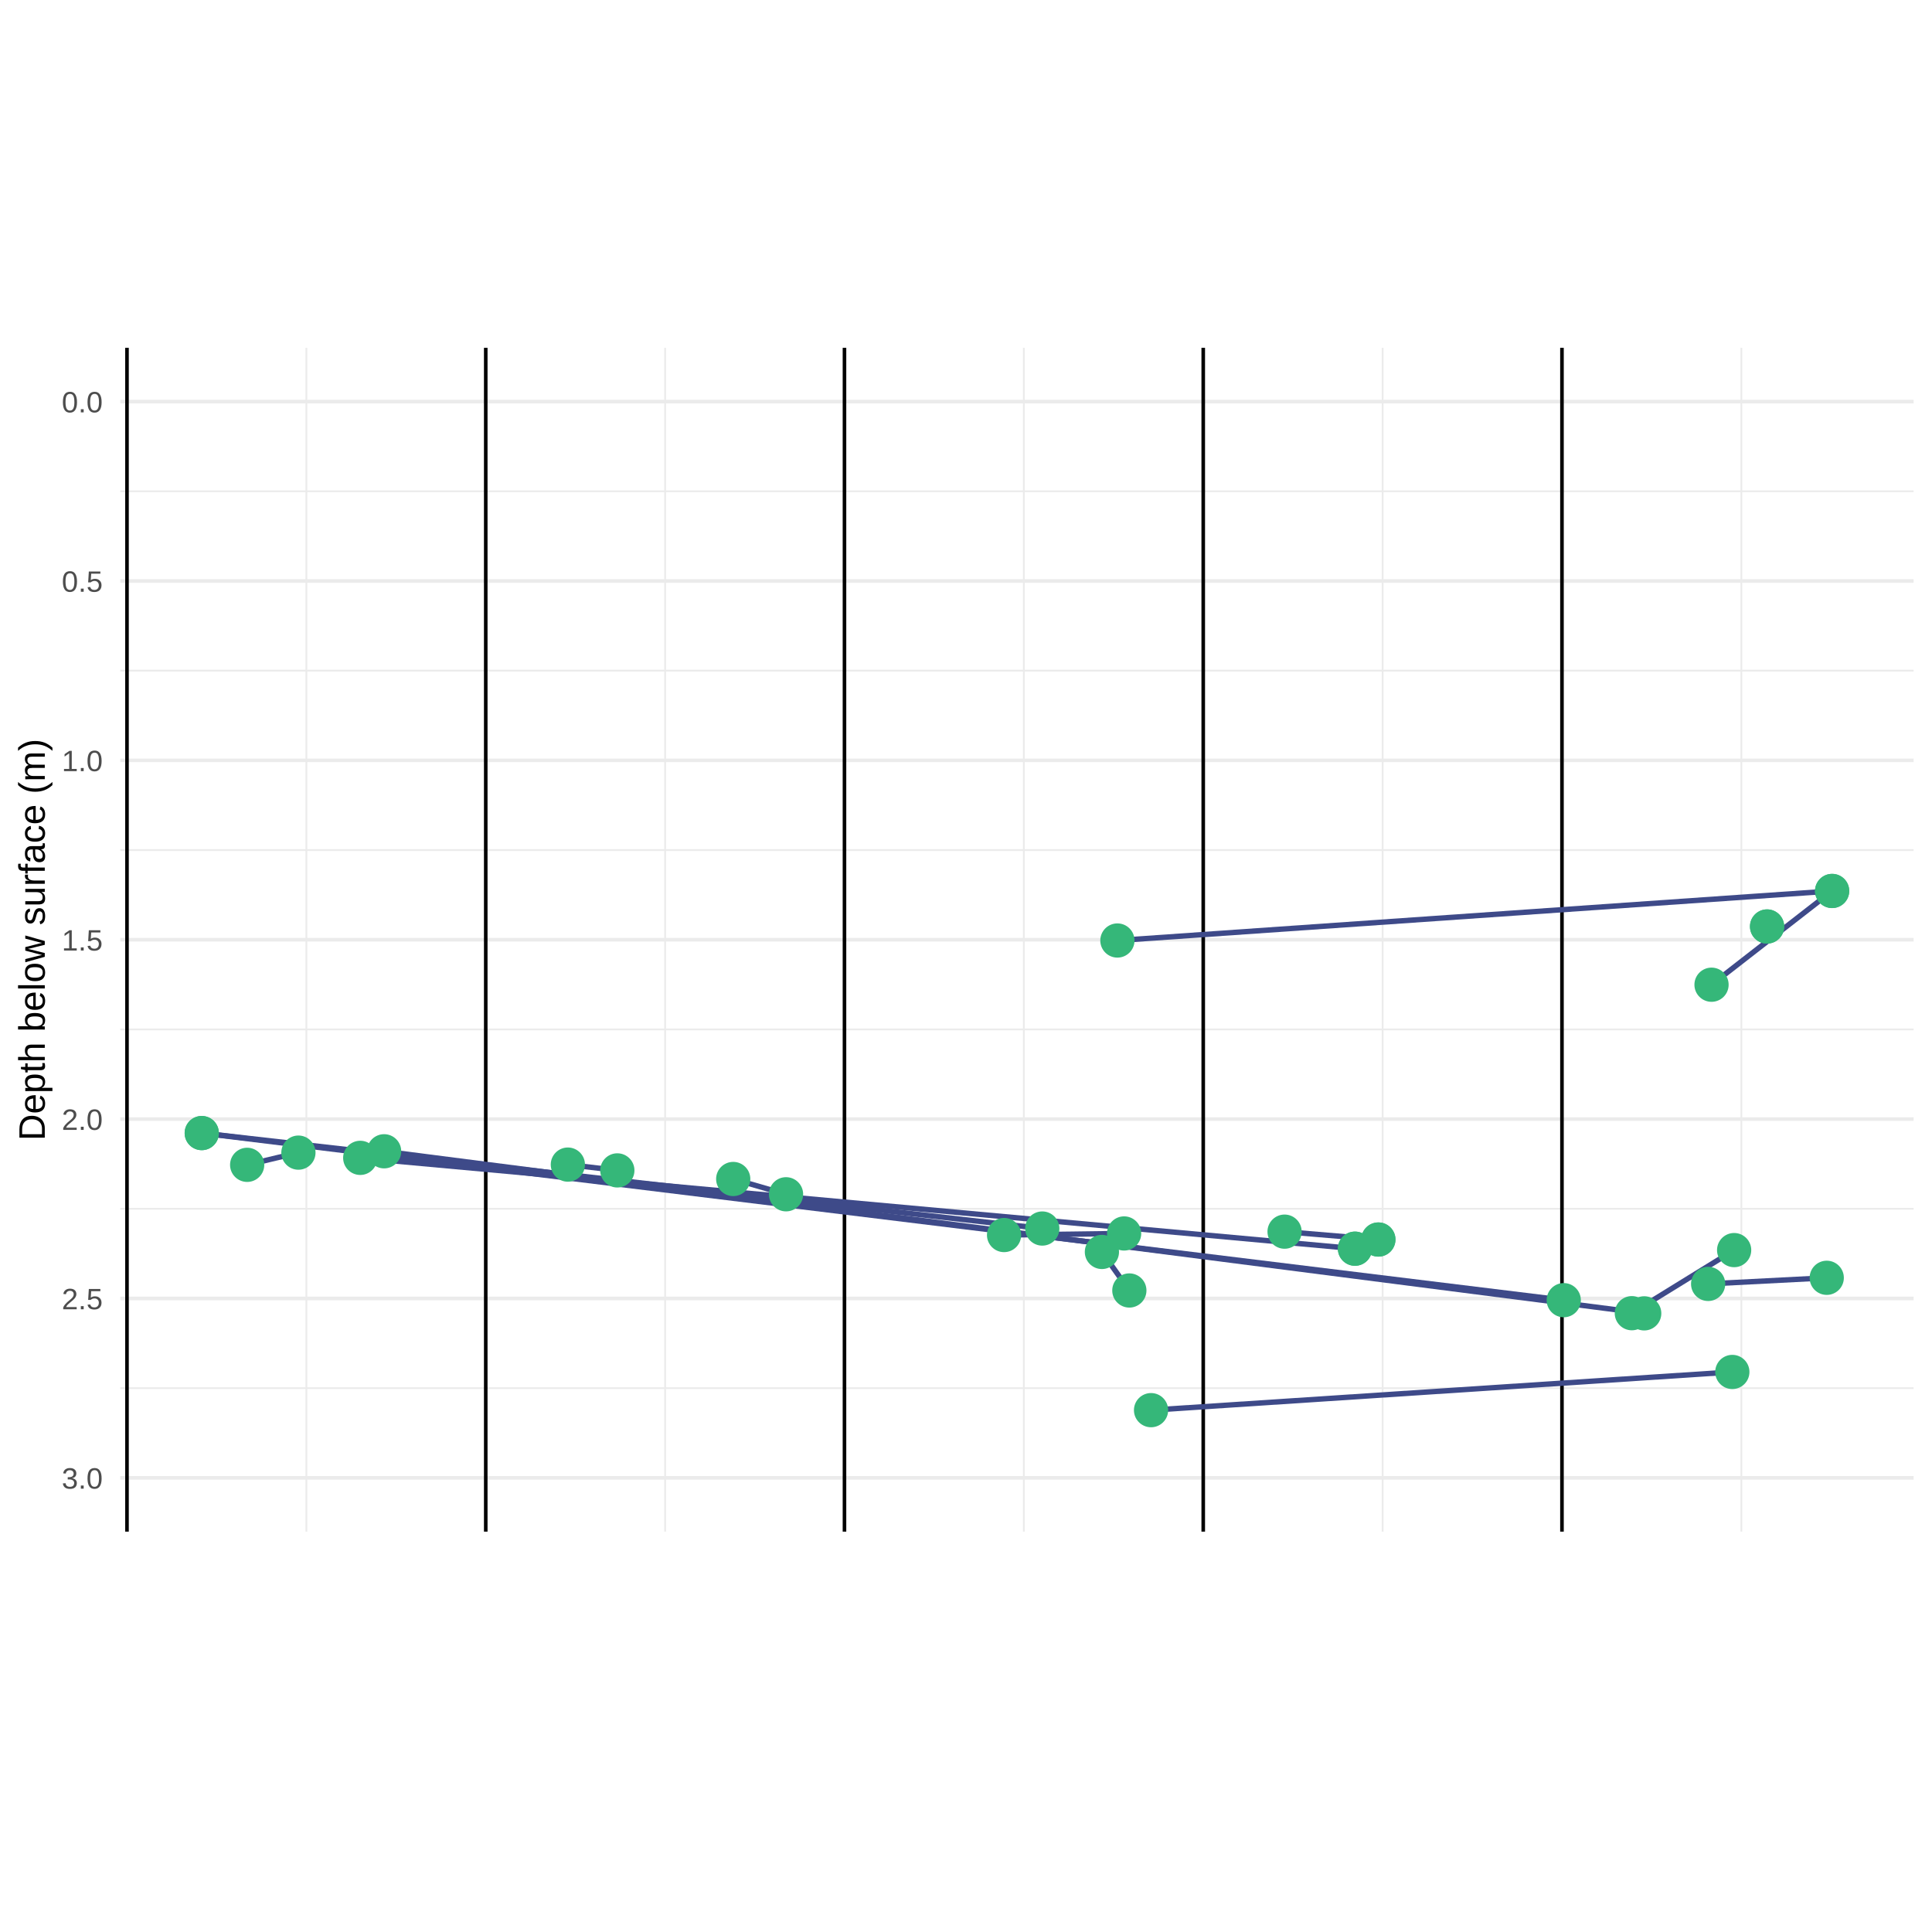
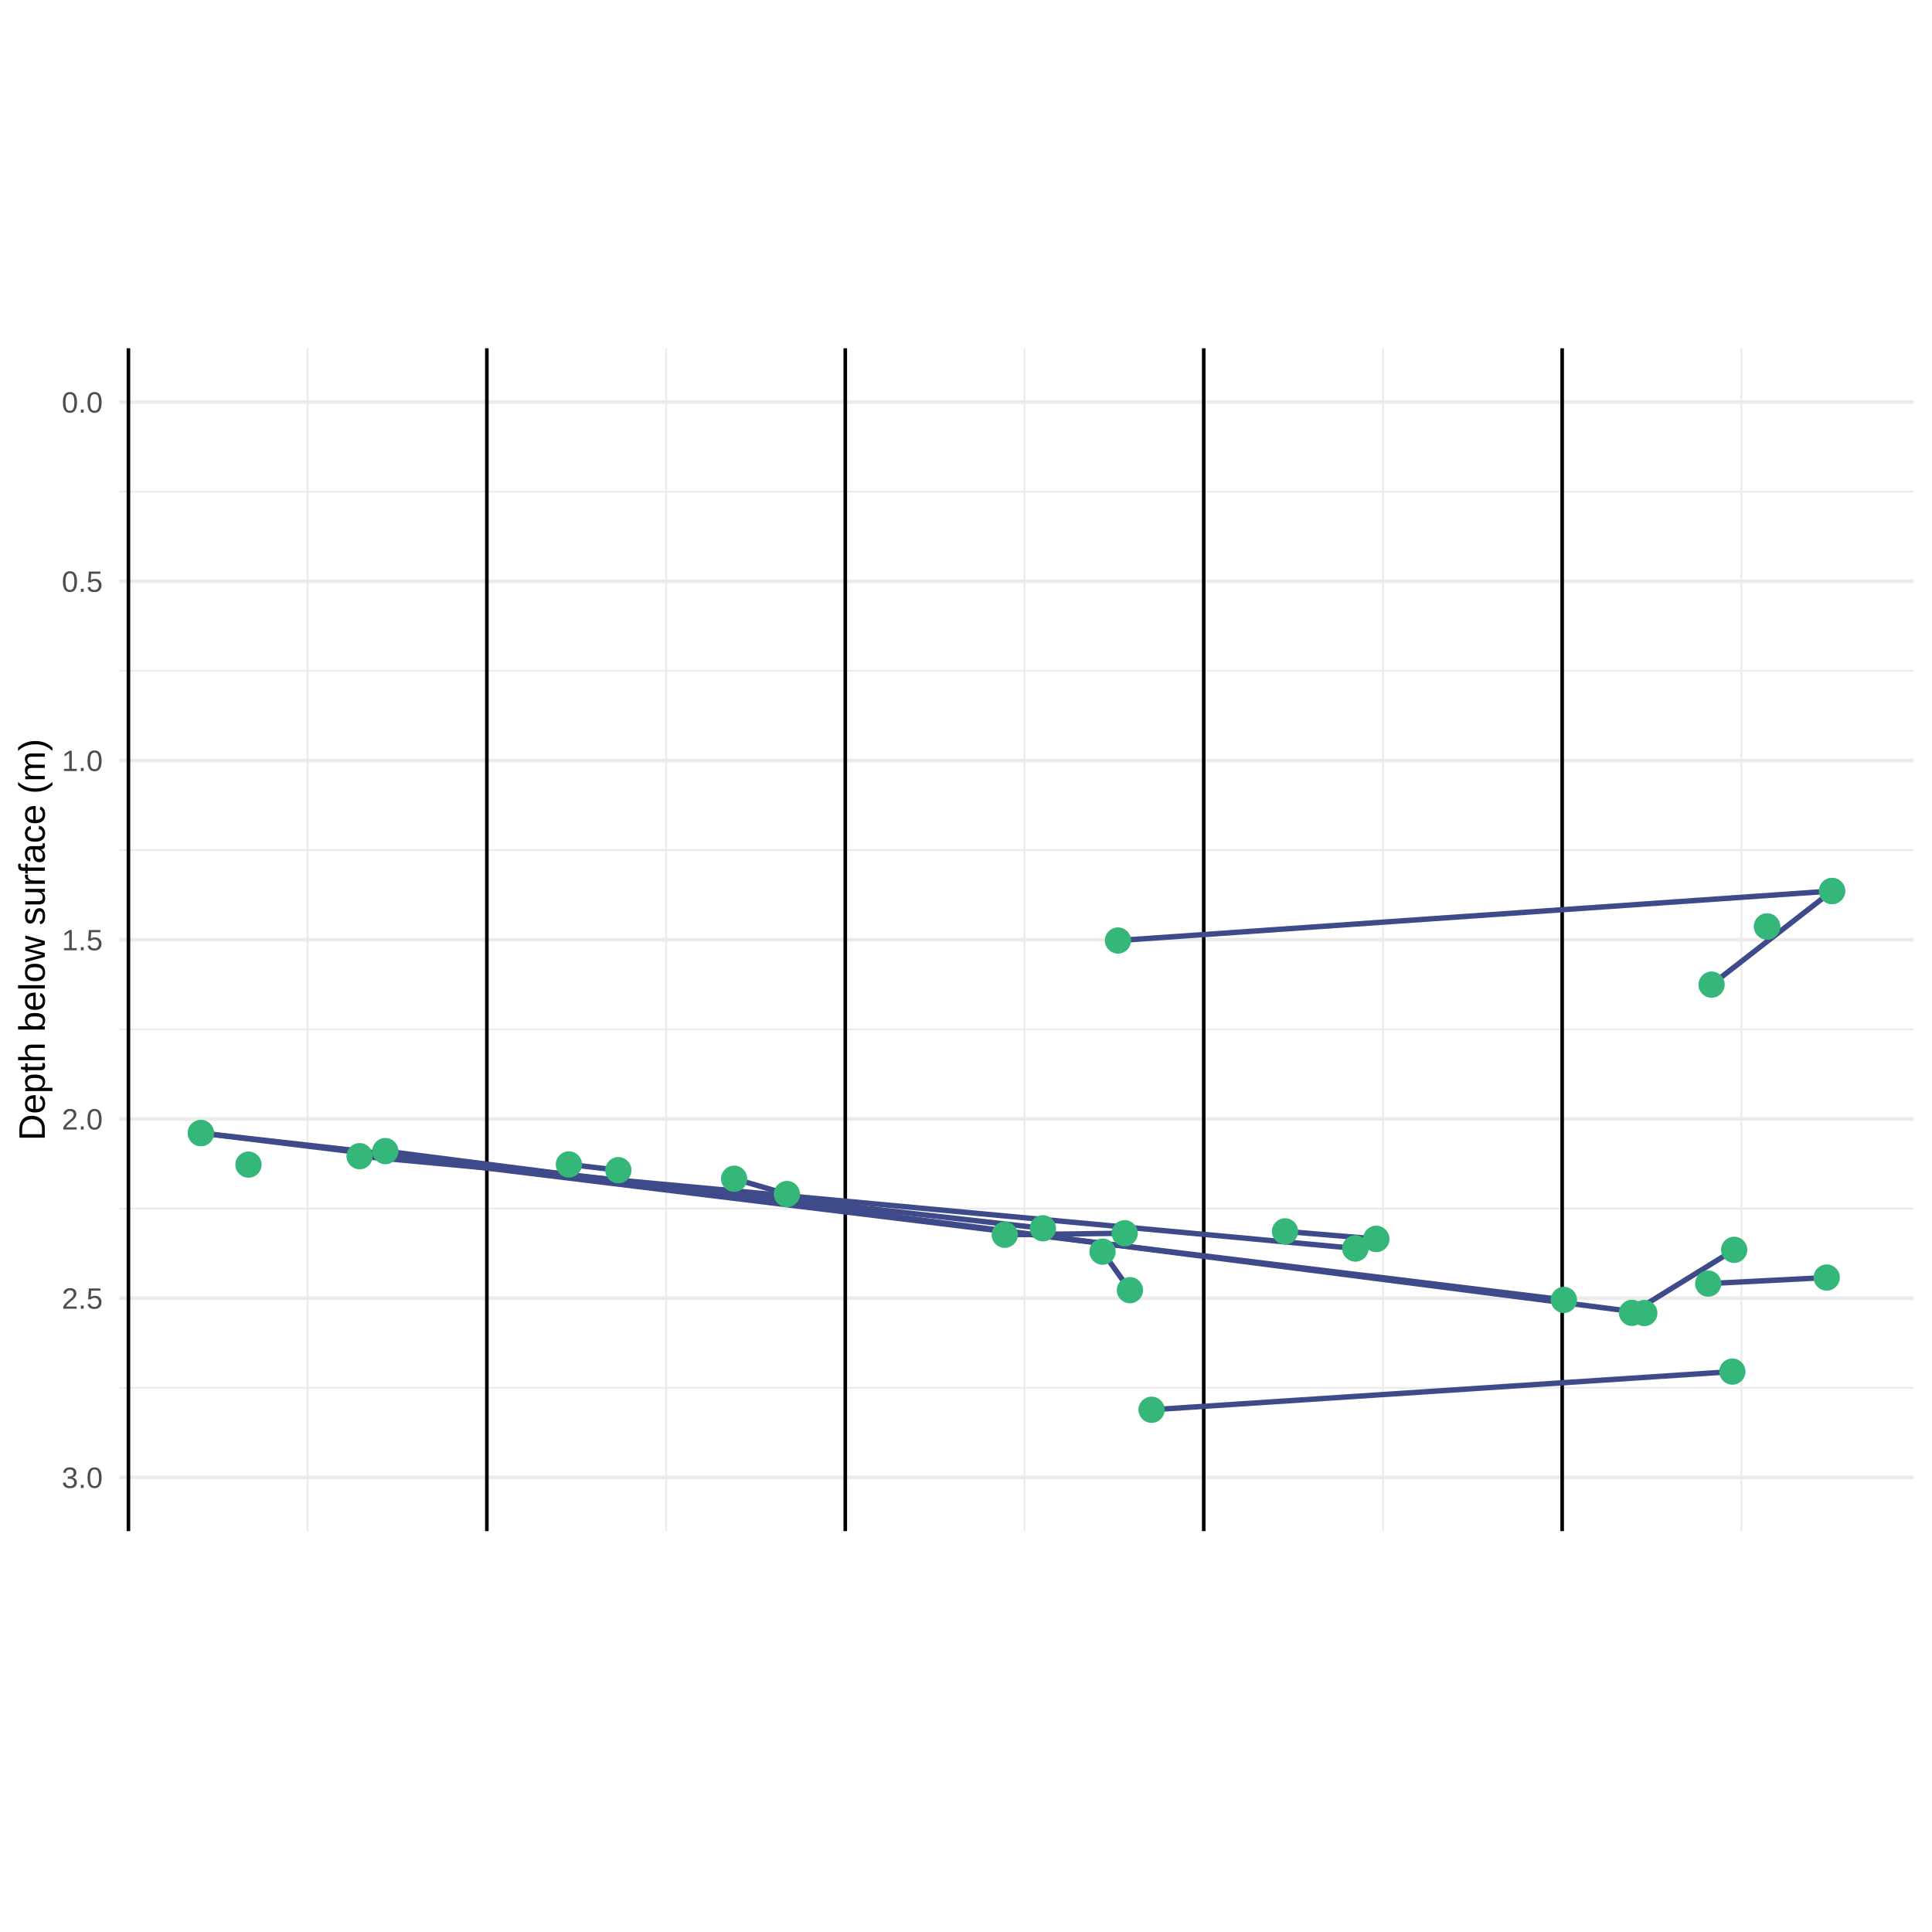
<svg xmlns="http://www.w3.org/2000/svg" viewBox="0 0 576.00 576.00">
  <defs>
    <style type="text/css">
    line, polyline, polygon, path, rect, circle {
      fill: none;
      stroke: #000000;
      stroke-linecap: round;
      stroke-linejoin: round;
      stroke-miterlimit: 10.00;
    }
  </style>
  </defs>
  <rect width="100%" height="100%" style="stroke: none; fill: #FFFFFF;" />
  <defs>
-     <clipPath id="cpMC4wMHw1NzYuMDB8NDc3Ljc5fDk4LjIx">
-       <rect x="0.00" y="98.21" width="576.00" height="379.58" />
+     <clipPath id="cpMC4wMHw1NzYuMDB8NDc3LjY0fDk4LjM2">
+       <rect x="0.00" y="98.36" width="576.00" height="379.28" />
    </clipPath>
  </defs>
  <defs>
    <clipPath id="cpMC4wMHw1NzYuMDB8NTc2LjAwfDAuMDA=">
      <rect x="0.00" y="0.00" width="576.00" height="576.00" />
    </clipPath>
  </defs>
  <defs>
-     <clipPath id="cpMzUuODV8NTcwLjUyfDQ1Ni42NHwxMDMuNjk=">
-       <rect x="35.85" y="103.69" width="534.67" height="352.95" />
+     <clipPath id="cpMzUuNTd8NTcwLjUyfDQ1Ni40OXwxMDMuODQ=">
+       <rect x="35.57" y="103.84" width="534.95" height="352.65" />
    </clipPath>
  </defs>
-   <polyline points="35.85,413.86 570.52,413.86 " style="stroke-width: 0.53; stroke: #EBEBEB; stroke-linecap: butt;" clip-path="url(#cpMzUuODV8NTcwLjUyfDQ1Ni42NHwxMDMuNjk=)" />
-   <polyline points="35.85,360.38 570.52,360.38 " style="stroke-width: 0.53; stroke: #EBEBEB; stroke-linecap: butt;" clip-path="url(#cpMzUuODV8NTcwLjUyfDQ1Ni42NHwxMDMuNjk=)" />
-   <polyline points="35.85,306.91 570.52,306.91 " style="stroke-width: 0.53; stroke: #EBEBEB; stroke-linecap: butt;" clip-path="url(#cpMzUuODV8NTcwLjUyfDQ1Ni42NHwxMDMuNjk=)" />
-   <polyline points="35.85,253.43 570.52,253.43 " style="stroke-width: 0.53; stroke: #EBEBEB; stroke-linecap: butt;" clip-path="url(#cpMzUuODV8NTcwLjUyfDQ1Ni42NHwxMDMuNjk=)" />
-   <polyline points="35.85,199.95 570.52,199.95 " style="stroke-width: 0.53; stroke: #EBEBEB; stroke-linecap: butt;" clip-path="url(#cpMzUuODV8NTcwLjUyfDQ1Ni42NHwxMDMuNjk=)" />
-   <polyline points="35.85,146.47 570.52,146.47 " style="stroke-width: 0.53; stroke: #EBEBEB; stroke-linecap: butt;" clip-path="url(#cpMzUuODV8NTcwLjUyfDQ1Ni42NHwxMDMuNjk=)" />
-   <polyline points="519.16,456.64 519.16,103.69 " style="stroke-width: 0.53; stroke: #EBEBEB; stroke-linecap: butt;" clip-path="url(#cpMzUuODV8NTcwLjUyfDQ1Ni42NHwxMDMuNjk=)" />
-   <polyline points="412.21,456.64 412.21,103.69 " style="stroke-width: 0.53; stroke: #EBEBEB; stroke-linecap: butt;" clip-path="url(#cpMzUuODV8NTcwLjUyfDQ1Ni42NHwxMDMuNjk=)" />
-   <polyline points="305.25,456.64 305.25,103.69 " style="stroke-width: 0.53; stroke: #EBEBEB; stroke-linecap: butt;" clip-path="url(#cpMzUuODV8NTcwLjUyfDQ1Ni42NHwxMDMuNjk=)" />
-   <polyline points="198.30,456.64 198.30,103.69 " style="stroke-width: 0.53; stroke: #EBEBEB; stroke-linecap: butt;" clip-path="url(#cpMzUuODV8NTcwLjUyfDQ1Ni42NHwxMDMuNjk=)" />
-   <polyline points="91.34,456.64 91.34,103.69 " style="stroke-width: 0.53; stroke: #EBEBEB; stroke-linecap: butt;" clip-path="url(#cpMzUuODV8NTcwLjUyfDQ1Ni42NHwxMDMuNjk=)" />
-   <polyline points="35.85,440.60 570.52,440.60 " style="stroke-width: 1.07; stroke: #EBEBEB; stroke-linecap: butt;" clip-path="url(#cpMzUuODV8NTcwLjUyfDQ1Ni42NHwxMDMuNjk=)" />
-   <polyline points="35.85,387.12 570.52,387.12 " style="stroke-width: 1.07; stroke: #EBEBEB; stroke-linecap: butt;" clip-path="url(#cpMzUuODV8NTcwLjUyfDQ1Ni42NHwxMDMuNjk=)" />
-   <polyline points="35.85,333.64 570.52,333.64 " style="stroke-width: 1.07; stroke: #EBEBEB; stroke-linecap: butt;" clip-path="url(#cpMzUuODV8NTcwLjUyfDQ1Ni42NHwxMDMuNjk=)" />
-   <polyline points="35.85,280.17 570.52,280.17 " style="stroke-width: 1.07; stroke: #EBEBEB; stroke-linecap: butt;" clip-path="url(#cpMzUuODV8NTcwLjUyfDQ1Ni42NHwxMDMuNjk=)" />
-   <polyline points="35.85,226.69 570.52,226.69 " style="stroke-width: 1.07; stroke: #EBEBEB; stroke-linecap: butt;" clip-path="url(#cpMzUuODV8NTcwLjUyfDQ1Ni42NHwxMDMuNjk=)" />
-   <polyline points="35.85,173.21 570.52,173.21 " style="stroke-width: 1.07; stroke: #EBEBEB; stroke-linecap: butt;" clip-path="url(#cpMzUuODV8NTcwLjUyfDQ1Ni42NHwxMDMuNjk=)" />
-   <polyline points="35.85,119.73 570.52,119.73 " style="stroke-width: 1.07; stroke: #EBEBEB; stroke-linecap: butt;" clip-path="url(#cpMzUuODV8NTcwLjUyfDQ1Ni42NHwxMDMuNjk=)" />
-   <polyline points="465.68,456.64 465.68,103.69 " style="stroke-width: 1.07; stroke-linecap: butt;" clip-path="url(#cpMzUuODV8NTcwLjUyfDQ1Ni42NHwxMDMuNjk=)" />
-   <polyline points="358.73,456.64 358.73,103.69 " style="stroke-width: 1.07; stroke-linecap: butt;" clip-path="url(#cpMzUuODV8NTcwLjUyfDQ1Ni42NHwxMDMuNjk=)" />
-   <polyline points="251.77,456.64 251.77,103.69 " style="stroke-width: 1.07; stroke-linecap: butt;" clip-path="url(#cpMzUuODV8NTcwLjUyfDQ1Ni42NHwxMDMuNjk=)" />
-   <polyline points="144.82,456.64 144.82,103.69 " style="stroke-width: 1.07; stroke-linecap: butt;" clip-path="url(#cpMzUuODV8NTcwLjUyfDQ1Ni42NHwxMDMuNjk=)" />
-   <polyline points="37.86,456.64 37.86,103.69 " style="stroke-width: 1.07; stroke-linecap: butt;" clip-path="url(#cpMzUuODV8NTcwLjUyfDQ1Ni42NHwxMDMuNjk=)" />
-   <line x1="516.47" y1="409.03" x2="343.17" y2="420.42" style="stroke-width: 1.60; stroke: #3E4A89; stroke-linecap: butt;" clip-path="url(#cpMzUuODV8NTcwLjUyfDQ1Ni42NHwxMDMuNjk=)" />
-   <line x1="490.20" y1="391.56" x2="114.52" y2="343.24" style="stroke-width: 1.60; stroke: #3E4A89; stroke-linecap: butt;" clip-path="url(#cpMzUuODV8NTcwLjUyfDQ1Ni42NHwxMDMuNjk=)" />
-   <line x1="335.14" y1="367.74" x2="299.35" y2="368.21" style="stroke-width: 1.60; stroke: #3E4A89; stroke-linecap: butt;" clip-path="url(#cpMzUuODV8NTcwLjUyfDQ1Ni42NHwxMDMuNjk=)" />
-   <line x1="486.51" y1="391.51" x2="517.01" y2="372.70" style="stroke-width: 1.60; stroke: #3E4A89; stroke-linecap: butt;" clip-path="url(#cpMzUuODV8NTcwLjUyfDQ1Ni42NHwxMDMuNjk=)" />
-   <line x1="88.97" y1="343.64" x2="73.69" y2="347.28" style="stroke-width: 1.60; stroke: #3E4A89; stroke-linecap: butt;" clip-path="url(#cpMzUuODV8NTcwLjUyfDQ1Ni42NHwxMDMuNjk=)" />
-   <line x1="60.15" y1="337.81" x2="310.74" y2="366.27" style="stroke-width: 1.60; stroke: #3E4A89; stroke-linecap: butt;" clip-path="url(#cpMzUuODV8NTcwLjUyfDQ1Ni42NHwxMDMuNjk=)" />
-   <line x1="509.26" y1="382.78" x2="544.62" y2="380.96" style="stroke-width: 1.60; stroke: #3E4A89; stroke-linecap: butt;" clip-path="url(#cpMzUuODV8NTcwLjUyfDQ1Ni42NHwxMDMuNjk=)" />
-   <line x1="328.52" y1="373.25" x2="336.70" y2="384.74" style="stroke-width: 1.60; stroke: #3E4A89; stroke-linecap: butt;" clip-path="url(#cpMzUuODV8NTcwLjUyfDQ1Ni42NHwxMDMuNjk=)" />
-   <line x1="410.94" y1="369.55" x2="403.97" y2="372.28" style="stroke-width: 1.60; stroke: #3E4A89; stroke-linecap: butt;" clip-path="url(#cpMzUuODV8NTcwLjUyfDQ1Ni42NHwxMDMuNjk=)" />
-   <line x1="410.94" y1="369.55" x2="382.98" y2="367.20" style="stroke-width: 1.60; stroke: #3E4A89; stroke-linecap: butt;" clip-path="url(#cpMzUuODV8NTcwLjUyfDQ1Ni42NHwxMDMuNjk=)" />
-   <line x1="107.40" y1="345.20" x2="403.97" y2="372.28" style="stroke-width: 1.60; stroke: #3E4A89; stroke-linecap: butt;" clip-path="url(#cpMzUuODV8NTcwLjUyfDQ1Ni42NHwxMDMuNjk=)" />
-   <line x1="526.83" y1="276.22" x2="526.83" y2="276.22" style="stroke-width: 1.60; stroke: #3E4A89; stroke-linecap: butt;" clip-path="url(#cpMzUuODV8NTcwLjUyfDQ1Ni42NHwxMDMuNjk=)" />
-   <line x1="546.22" y1="265.63" x2="333.14" y2="280.40" style="stroke-width: 1.60; stroke: #3E4A89; stroke-linecap: butt;" clip-path="url(#cpMzUuODV8NTcwLjUyfDQ1Ni42NHwxMDMuNjk=)" />
-   <line x1="234.35" y1="356.06" x2="218.60" y2="351.50" style="stroke-width: 1.60; stroke: #3E4A89; stroke-linecap: butt;" clip-path="url(#cpMzUuODV8NTcwLjUyfDQ1Ni42NHwxMDMuNjk=)" />
-   <line x1="60.15" y1="337.81" x2="466.21" y2="387.63" style="stroke-width: 1.60; stroke: #3E4A89; stroke-linecap: butt;" clip-path="url(#cpMzUuODV8NTcwLjUyfDQ1Ni42NHwxMDMuNjk=)" />
-   <line x1="510.27" y1="293.58" x2="546.22" y2="265.63" style="stroke-width: 1.60; stroke: #3E4A89; stroke-linecap: butt;" clip-path="url(#cpMzUuODV8NTcwLjUyfDQ1Ni42NHwxMDMuNjk=)" />
-   <line x1="184.05" y1="348.94" x2="169.30" y2="347.21" style="stroke-width: 1.60; stroke: #3E4A89; stroke-linecap: butt;" clip-path="url(#cpMzUuODV8NTcwLjUyfDQ1Ni42NHwxMDMuNjk=)" />
-   <circle cx="343.17" cy="420.42" r="3.56pt" style="stroke-width: 0.71; stroke: #35B779; fill: #35B779;" clip-path="url(#cpMzUuODV8NTcwLjUyfDQ1Ni42NHwxMDMuNjk=)" />
-   <circle cx="544.62" cy="380.96" r="3.56pt" style="stroke-width: 0.71; stroke: #35B779; fill: #35B779;" clip-path="url(#cpMzUuODV8NTcwLjUyfDQ1Ni42NHwxMDMuNjk=)" />
-   <circle cx="382.98" cy="367.20" r="3.56pt" style="stroke-width: 0.71; stroke: #35B779; fill: #35B779;" clip-path="url(#cpMzUuODV8NTcwLjUyfDQ1Ni42NHwxMDMuNjk=)" />
-   <circle cx="333.14" cy="280.40" r="3.56pt" style="stroke-width: 0.71; stroke: #35B779; fill: #35B779;" clip-path="url(#cpMzUuODV8NTcwLjUyfDQ1Ni42NHwxMDMuNjk=)" />
-   <circle cx="114.52" cy="343.24" r="3.56pt" style="stroke-width: 0.71; stroke: #35B779; fill: #35B779;" clip-path="url(#cpMzUuODV8NTcwLjUyfDQ1Ni42NHwxMDMuNjk=)" />
-   <circle cx="466.21" cy="387.63" r="3.56pt" style="stroke-width: 0.71; stroke: #35B779; fill: #35B779;" clip-path="url(#cpMzUuODV8NTcwLjUyfDQ1Ni42NHwxMDMuNjk=)" />
-   <circle cx="299.35" cy="368.21" r="3.56pt" style="stroke-width: 0.71; stroke: #35B779; fill: #35B779;" clip-path="url(#cpMzUuODV8NTcwLjUyfDQ1Ni42NHwxMDMuNjk=)" />
-   <circle cx="517.01" cy="372.70" r="3.56pt" style="stroke-width: 0.71; stroke: #35B779; fill: #35B779;" clip-path="url(#cpMzUuODV8NTcwLjUyfDQ1Ni42NHwxMDMuNjk=)" />
-   <circle cx="169.30" cy="347.21" r="3.56pt" style="stroke-width: 0.71; stroke: #35B779; fill: #35B779;" clip-path="url(#cpMzUuODV8NTcwLjUyfDQ1Ni42NHwxMDMuNjk=)" />
-   <circle cx="73.69" cy="347.28" r="3.56pt" style="stroke-width: 0.71; stroke: #35B779; fill: #35B779;" clip-path="url(#cpMzUuODV8NTcwLjUyfDQ1Ni42NHwxMDMuNjk=)" />
-   <circle cx="516.47" cy="409.03" r="3.56pt" style="stroke-width: 0.71; stroke: #35B779; fill: #35B779;" clip-path="url(#cpMzUuODV8NTcwLjUyfDQ1Ni42NHwxMDMuNjk=)" />
-   <circle cx="490.20" cy="391.56" r="3.56pt" style="stroke-width: 0.71; stroke: #35B779; fill: #35B779;" clip-path="url(#cpMzUuODV8NTcwLjUyfDQ1Ni42NHwxMDMuNjk=)" />
-   <circle cx="335.14" cy="367.74" r="3.56pt" style="stroke-width: 0.71; stroke: #35B779; fill: #35B779;" clip-path="url(#cpMzUuODV8NTcwLjUyfDQ1Ni42NHwxMDMuNjk=)" />
-   <circle cx="486.51" cy="391.51" r="3.56pt" style="stroke-width: 0.71; stroke: #35B779; fill: #35B779;" clip-path="url(#cpMzUuODV8NTcwLjUyfDQ1Ni42NHwxMDMuNjk=)" />
-   <circle cx="88.97" cy="343.64" r="3.56pt" style="stroke-width: 0.71; stroke: #35B779; fill: #35B779;" clip-path="url(#cpMzUuODV8NTcwLjUyfDQ1Ni42NHwxMDMuNjk=)" />
-   <circle cx="310.74" cy="366.27" r="3.56pt" style="stroke-width: 0.71; stroke: #35B779; fill: #35B779;" clip-path="url(#cpMzUuODV8NTcwLjUyfDQ1Ni42NHwxMDMuNjk=)" />
-   <circle cx="336.70" cy="384.74" r="3.56pt" style="stroke-width: 0.71; stroke: #35B779; fill: #35B779;" clip-path="url(#cpMzUuODV8NTcwLjUyfDQ1Ni42NHwxMDMuNjk=)" />
-   <circle cx="403.97" cy="372.28" r="3.56pt" style="stroke-width: 0.71; stroke: #35B779; fill: #35B779;" clip-path="url(#cpMzUuODV8NTcwLjUyfDQ1Ni42NHwxMDMuNjk=)" />
-   <circle cx="403.97" cy="372.28" r="3.56pt" style="stroke-width: 0.71; stroke: #35B779; fill: #35B779;" clip-path="url(#cpMzUuODV8NTcwLjUyfDQ1Ni42NHwxMDMuNjk=)" />
-   <circle cx="526.83" cy="276.22" r="3.56pt" style="stroke-width: 0.71; stroke: #35B779; fill: #35B779;" clip-path="url(#cpMzUuODV8NTcwLjUyfDQ1Ni42NHwxMDMuNjk=)" />
-   <circle cx="218.60" cy="351.50" r="3.56pt" style="stroke-width: 0.71; stroke: #35B779; fill: #35B779;" clip-path="url(#cpMzUuODV8NTcwLjUyfDQ1Ni42NHwxMDMuNjk=)" />
-   <circle cx="546.22" cy="265.63" r="3.56pt" style="stroke-width: 0.71; stroke: #35B779; fill: #35B779;" clip-path="url(#cpMzUuODV8NTcwLjUyfDQ1Ni42NHwxMDMuNjk=)" />
-   <circle cx="60.15" cy="337.81" r="3.56pt" style="stroke-width: 0.71; stroke: #35B779; fill: #35B779;" clip-path="url(#cpMzUuODV8NTcwLjUyfDQ1Ni42NHwxMDMuNjk=)" />
-   <circle cx="509.26" cy="382.78" r="3.56pt" style="stroke-width: 0.71; stroke: #35B779; fill: #35B779;" clip-path="url(#cpMzUuODV8NTcwLjUyfDQ1Ni42NHwxMDMuNjk=)" />
-   <circle cx="328.52" cy="373.25" r="3.56pt" style="stroke-width: 0.71; stroke: #35B779; fill: #35B779;" clip-path="url(#cpMzUuODV8NTcwLjUyfDQ1Ni42NHwxMDMuNjk=)" />
-   <circle cx="410.94" cy="369.55" r="3.56pt" style="stroke-width: 0.71; stroke: #35B779; fill: #35B779;" clip-path="url(#cpMzUuODV8NTcwLjUyfDQ1Ni42NHwxMDMuNjk=)" />
-   <circle cx="410.94" cy="369.55" r="3.56pt" style="stroke-width: 0.71; stroke: #35B779; fill: #35B779;" clip-path="url(#cpMzUuODV8NTcwLjUyfDQ1Ni42NHwxMDMuNjk=)" />
-   <circle cx="107.40" cy="345.20" r="3.56pt" style="stroke-width: 0.71; stroke: #35B779; fill: #35B779;" clip-path="url(#cpMzUuODV8NTcwLjUyfDQ1Ni42NHwxMDMuNjk=)" />
-   <circle cx="526.83" cy="276.22" r="3.56pt" style="stroke-width: 0.71; stroke: #35B779; fill: #35B779;" clip-path="url(#cpMzUuODV8NTcwLjUyfDQ1Ni42NHwxMDMuNjk=)" />
-   <circle cx="546.22" cy="265.63" r="3.56pt" style="stroke-width: 0.71; stroke: #35B779; fill: #35B779;" clip-path="url(#cpMzUuODV8NTcwLjUyfDQ1Ni42NHwxMDMuNjk=)" />
-   <circle cx="234.35" cy="356.06" r="3.56pt" style="stroke-width: 0.71; stroke: #35B779; fill: #35B779;" clip-path="url(#cpMzUuODV8NTcwLjUyfDQ1Ni42NHwxMDMuNjk=)" />
-   <circle cx="60.15" cy="337.81" r="3.56pt" style="stroke-width: 0.71; stroke: #35B779; fill: #35B779;" clip-path="url(#cpMzUuODV8NTcwLjUyfDQ1Ni42NHwxMDMuNjk=)" />
-   <circle cx="510.27" cy="293.58" r="3.56pt" style="stroke-width: 0.71; stroke: #35B779; fill: #35B779;" clip-path="url(#cpMzUuODV8NTcwLjUyfDQ1Ni42NHwxMDMuNjk=)" />
-   <circle cx="184.05" cy="348.94" r="3.56pt" style="stroke-width: 0.71; stroke: #35B779; fill: #35B779;" clip-path="url(#cpMzUuODV8NTcwLjUyfDQ1Ni42NHwxMDMuNjk=)" />
-   <g clip-path="url(#cpMzUuODV8NTcwLjUyfDQ1Ni42NHwxMDMuNjk=)">
-     <text x="513.05" y="470.92" style="font-size: 10.00px; font-family: Arial;" textLength="12.23px" lengthAdjust="spacingAndGlyphs">B7</text>
+   <polyline points="35.57,413.75 570.52,413.75 " style="stroke-width: 0.53; stroke: #EBEBEB; stroke-linecap: butt;" clip-path="url(#cpMzUuNTd8NTcwLjUyfDQ1Ni40OXwxMDMuODQ=)" />
+   <polyline points="35.57,360.31 570.52,360.31 " style="stroke-width: 0.53; stroke: #EBEBEB; stroke-linecap: butt;" clip-path="url(#cpMzUuNTd8NTcwLjUyfDQ1Ni40OXwxMDMuODQ=)" />
+   <polyline points="35.57,306.88 570.52,306.88 " style="stroke-width: 0.53; stroke: #EBEBEB; stroke-linecap: butt;" clip-path="url(#cpMzUuNTd8NTcwLjUyfDQ1Ni40OXwxMDMuODQ=)" />
+   <polyline points="35.57,253.45 570.52,253.45 " style="stroke-width: 0.53; stroke: #EBEBEB; stroke-linecap: butt;" clip-path="url(#cpMzUuNTd8NTcwLjUyfDQ1Ni40OXwxMDMuODQ=)" />
+   <polyline points="35.57,200.02 570.52,200.02 " style="stroke-width: 0.53; stroke: #EBEBEB; stroke-linecap: butt;" clip-path="url(#cpMzUuNTd8NTcwLjUyfDQ1Ni40OXwxMDMuODQ=)" />
+   <polyline points="35.57,146.59 570.52,146.59 " style="stroke-width: 0.53; stroke: #EBEBEB; stroke-linecap: butt;" clip-path="url(#cpMzUuNTd8NTcwLjUyfDQ1Ni40OXwxMDMuODQ=)" />
+   <polyline points="519.17,456.49 519.17,103.84 " style="stroke-width: 0.53; stroke: #EBEBEB; stroke-linecap: butt;" clip-path="url(#cpMzUuNTd8NTcwLjUyfDQ1Ni40OXwxMDMuODQ=)" />
+   <polyline points="412.31,456.49 412.31,103.84 " style="stroke-width: 0.53; stroke: #EBEBEB; stroke-linecap: butt;" clip-path="url(#cpMzUuNTd8NTcwLjUyfDQ1Ni40OXwxMDMuODQ=)" />
+   <polyline points="305.45,456.49 305.45,103.84 " style="stroke-width: 0.53; stroke: #EBEBEB; stroke-linecap: butt;" clip-path="url(#cpMzUuNTd8NTcwLjUyfDQ1Ni40OXwxMDMuODQ=)" />
+   <polyline points="198.58,456.49 198.58,103.84 " style="stroke-width: 0.53; stroke: #EBEBEB; stroke-linecap: butt;" clip-path="url(#cpMzUuNTd8NTcwLjUyfDQ1Ni40OXwxMDMuODQ=)" />
+   <polyline points="91.72,456.49 91.72,103.84 " style="stroke-width: 0.53; stroke: #EBEBEB; stroke-linecap: butt;" clip-path="url(#cpMzUuNTd8NTcwLjUyfDQ1Ni40OXwxMDMuODQ=)" />
+   <polyline points="35.57,440.46 570.52,440.46 " style="stroke-width: 1.07; stroke: #EBEBEB; stroke-linecap: butt;" clip-path="url(#cpMzUuNTd8NTcwLjUyfDQ1Ni40OXwxMDMuODQ=)" />
+   <polyline points="35.57,387.03 570.52,387.03 " style="stroke-width: 1.07; stroke: #EBEBEB; stroke-linecap: butt;" clip-path="url(#cpMzUuNTd8NTcwLjUyfDQ1Ni40OXwxMDMuODQ=)" />
+   <polyline points="35.57,333.60 570.52,333.60 " style="stroke-width: 1.07; stroke: #EBEBEB; stroke-linecap: butt;" clip-path="url(#cpMzUuNTd8NTcwLjUyfDQ1Ni40OXwxMDMuODQ=)" />
+   <polyline points="35.57,280.17 570.52,280.17 " style="stroke-width: 1.07; stroke: #EBEBEB; stroke-linecap: butt;" clip-path="url(#cpMzUuNTd8NTcwLjUyfDQ1Ni40OXwxMDMuODQ=)" />
+   <polyline points="35.57,226.73 570.52,226.73 " style="stroke-width: 1.07; stroke: #EBEBEB; stroke-linecap: butt;" clip-path="url(#cpMzUuNTd8NTcwLjUyfDQ1Ni40OXwxMDMuODQ=)" />
+   <polyline points="35.57,173.30 570.52,173.30 " style="stroke-width: 1.07; stroke: #EBEBEB; stroke-linecap: butt;" clip-path="url(#cpMzUuNTd8NTcwLjUyfDQ1Ni40OXwxMDMuODQ=)" />
+   <polyline points="35.57,119.87 570.52,119.87 " style="stroke-width: 1.07; stroke: #EBEBEB; stroke-linecap: butt;" clip-path="url(#cpMzUuNTd8NTcwLjUyfDQ1Ni40OXwxMDMuODQ=)" />
+   <polyline points="465.74,456.49 465.74,103.84 " style="stroke-width: 1.07; stroke-linecap: butt;" clip-path="url(#cpMzUuNTd8NTcwLjUyfDQ1Ni40OXwxMDMuODQ=)" />
+   <polyline points="358.88,456.49 358.88,103.84 " style="stroke-width: 1.07; stroke-linecap: butt;" clip-path="url(#cpMzUuNTd8NTcwLjUyfDQ1Ni40OXwxMDMuODQ=)" />
+   <polyline points="252.01,456.49 252.01,103.84 " style="stroke-width: 1.07; stroke-linecap: butt;" clip-path="url(#cpMzUuNTd8NTcwLjUyfDQ1Ni40OXwxMDMuODQ=)" />
+   <polyline points="145.15,456.49 145.15,103.84 " style="stroke-width: 1.07; stroke-linecap: butt;" clip-path="url(#cpMzUuNTd8NTcwLjUyfDQ1Ni40OXwxMDMuODQ=)" />
+   <polyline points="38.29,456.49 38.29,103.84 " style="stroke-width: 1.07; stroke-linecap: butt;" clip-path="url(#cpMzUuNTd8NTcwLjUyfDQ1Ni40OXwxMDMuODQ=)" />
+   <line x1="516.48" y1="408.92" x2="343.33" y2="420.30" style="stroke-width: 1.60; stroke: #3E4A89; stroke-linecap: butt;" clip-path="url(#cpMzUuNTd8NTcwLjUyfDQ1Ni40OXwxMDMuODQ=)" />
+   <line x1="490.23" y1="391.47" x2="114.88" y2="343.19" style="stroke-width: 1.60; stroke: #3E4A89; stroke-linecap: butt;" clip-path="url(#cpMzUuNTd8NTcwLjUyfDQ1Ni40OXwxMDMuODQ=)" />
+   <line x1="335.31" y1="367.67" x2="299.55" y2="368.13" style="stroke-width: 1.60; stroke: #3E4A89; stroke-linecap: butt;" clip-path="url(#cpMzUuNTd8NTcwLjUyfDQ1Ni40OXwxMDMuODQ=)" />
+   <line x1="486.55" y1="391.41" x2="517.02" y2="372.62" style="stroke-width: 1.60; stroke: #3E4A89; stroke-linecap: butt;" clip-path="url(#cpMzUuNTd8NTcwLjUyfDQ1Ni40OXwxMDMuODQ=)" />
+   <line x1="59.89" y1="337.81" x2="310.93" y2="366.20" style="stroke-width: 1.60; stroke: #3E4A89; stroke-linecap: butt;" clip-path="url(#cpMzUuNTd8NTcwLjUyfDQ1Ni40OXwxMDMuODQ=)" />
+   <line x1="509.28" y1="382.69" x2="544.61" y2="380.88" style="stroke-width: 1.60; stroke: #3E4A89; stroke-linecap: butt;" clip-path="url(#cpMzUuNTd8NTcwLjUyfDQ1Ni40OXwxMDMuODQ=)" />
+   <line x1="328.70" y1="373.17" x2="336.87" y2="384.65" style="stroke-width: 1.60; stroke: #3E4A89; stroke-linecap: butt;" clip-path="url(#cpMzUuNTd8NTcwLjUyfDQ1Ni40OXwxMDMuODQ=)" />
+   <line x1="410.30" y1="369.38" x2="404.08" y2="372.20" style="stroke-width: 1.60; stroke: #3E4A89; stroke-linecap: butt;" clip-path="url(#cpMzUuNTd8NTcwLjUyfDQ1Ni40OXwxMDMuODQ=)" />
+   <line x1="410.30" y1="369.38" x2="383.11" y2="367.12" style="stroke-width: 1.60; stroke: #3E4A89; stroke-linecap: butt;" clip-path="url(#cpMzUuNTd8NTcwLjUyfDQ1Ni40OXwxMDMuODQ=)" />
+   <line x1="107.21" y1="344.70" x2="404.08" y2="372.20" style="stroke-width: 1.60; stroke: #3E4A89; stroke-linecap: butt;" clip-path="url(#cpMzUuNTd8NTcwLjUyfDQ1Ni40OXwxMDMuODQ=)" />
+   <line x1="526.83" y1="276.22" x2="526.83" y2="276.22" style="stroke-width: 1.60; stroke: #3E4A89; stroke-linecap: butt;" clip-path="url(#cpMzUuNTd8NTcwLjUyfDQ1Ni40OXwxMDMuODQ=)" />
+   <line x1="546.20" y1="265.64" x2="333.31" y2="280.40" style="stroke-width: 1.60; stroke: #3E4A89; stroke-linecap: butt;" clip-path="url(#cpMzUuNTd8NTcwLjUyfDQ1Ni40OXwxMDMuODQ=)" />
+   <line x1="234.61" y1="355.99" x2="218.87" y2="351.43" style="stroke-width: 1.60; stroke: #3E4A89; stroke-linecap: butt;" clip-path="url(#cpMzUuNTd8NTcwLjUyfDQ1Ni40OXwxMDMuODQ=)" />
+   <line x1="59.89" y1="337.81" x2="466.26" y2="387.54" style="stroke-width: 1.60; stroke: #3E4A89; stroke-linecap: butt;" clip-path="url(#cpMzUuNTd8NTcwLjUyfDQ1Ni40OXwxMDMuODQ=)" />
+   <line x1="510.29" y1="293.56" x2="546.20" y2="265.64" style="stroke-width: 1.60; stroke: #3E4A89; stroke-linecap: butt;" clip-path="url(#cpMzUuNTd8NTcwLjUyfDQ1Ni40OXwxMDMuODQ=)" />
+   <line x1="184.35" y1="348.88" x2="169.61" y2="347.16" style="stroke-width: 1.60; stroke: #3E4A89; stroke-linecap: butt;" clip-path="url(#cpMzUuNTd8NTcwLjUyfDQ1Ni40OXwxMDMuODQ=)" />
+   <circle cx="343.33" cy="420.30" r="3.56" style="stroke-width: 0.71; stroke: #35B779; fill: #35B779;" clip-path="url(#cpMzUuNTd8NTcwLjUyfDQ1Ni40OXwxMDMuODQ=)" />
+   <circle cx="544.61" cy="380.88" r="3.56" style="stroke-width: 0.71; stroke: #35B779; fill: #35B779;" clip-path="url(#cpMzUuNTd8NTcwLjUyfDQ1Ni40OXwxMDMuODQ=)" />
+   <circle cx="383.11" cy="367.12" r="3.56" style="stroke-width: 0.71; stroke: #35B779; fill: #35B779;" clip-path="url(#cpMzUuNTd8NTcwLjUyfDQ1Ni40OXwxMDMuODQ=)" />
+   <circle cx="333.31" cy="280.40" r="3.56" style="stroke-width: 0.71; stroke: #35B779; fill: #35B779;" clip-path="url(#cpMzUuNTd8NTcwLjUyfDQ1Ni40OXwxMDMuODQ=)" />
+   <circle cx="114.88" cy="343.19" r="3.56" style="stroke-width: 0.71; stroke: #35B779; fill: #35B779;" clip-path="url(#cpMzUuNTd8NTcwLjUyfDQ1Ni40OXwxMDMuODQ=)" />
+   <circle cx="466.26" cy="387.54" r="3.56" style="stroke-width: 0.71; stroke: #35B779; fill: #35B779;" clip-path="url(#cpMzUuNTd8NTcwLjUyfDQ1Ni40OXwxMDMuODQ=)" />
+   <circle cx="299.55" cy="368.13" r="3.56" style="stroke-width: 0.71; stroke: #35B779; fill: #35B779;" clip-path="url(#cpMzUuNTd8NTcwLjUyfDQ1Ni40OXwxMDMuODQ=)" />
+   <circle cx="517.02" cy="372.62" r="3.56" style="stroke-width: 0.71; stroke: #35B779; fill: #35B779;" clip-path="url(#cpMzUuNTd8NTcwLjUyfDQ1Ni40OXwxMDMuODQ=)" />
+   <circle cx="169.61" cy="347.16" r="3.56" style="stroke-width: 0.71; stroke: #35B779; fill: #35B779;" clip-path="url(#cpMzUuNTd8NTcwLjUyfDQ1Ni40OXwxMDMuODQ=)" />
+   <circle cx="74.08" cy="347.22" r="3.56" style="stroke-width: 0.71; stroke: #35B779; fill: #35B779;" clip-path="url(#cpMzUuNTd8NTcwLjUyfDQ1Ni40OXwxMDMuODQ=)" />
+   <circle cx="516.48" cy="408.92" r="3.56" style="stroke-width: 0.71; stroke: #35B779; fill: #35B779;" clip-path="url(#cpMzUuNTd8NTcwLjUyfDQ1Ni40OXwxMDMuODQ=)" />
+   <circle cx="490.23" cy="391.47" r="3.56" style="stroke-width: 0.71; stroke: #35B779; fill: #35B779;" clip-path="url(#cpMzUuNTd8NTcwLjUyfDQ1Ni40OXwxMDMuODQ=)" />
+   <circle cx="335.31" cy="367.67" r="3.56" style="stroke-width: 0.71; stroke: #35B779; fill: #35B779;" clip-path="url(#cpMzUuNTd8NTcwLjUyfDQ1Ni40OXwxMDMuODQ=)" />
+   <circle cx="486.55" cy="391.41" r="3.56" style="stroke-width: 0.71; stroke: #35B779; fill: #35B779;" clip-path="url(#cpMzUuNTd8NTcwLjUyfDQ1Ni40OXwxMDMuODQ=)" />
+   <circle cx="310.93" cy="366.20" r="3.56" style="stroke-width: 0.71; stroke: #35B779; fill: #35B779;" clip-path="url(#cpMzUuNTd8NTcwLjUyfDQ1Ni40OXwxMDMuODQ=)" />
+   <circle cx="336.87" cy="384.65" r="3.56" style="stroke-width: 0.71; stroke: #35B779; fill: #35B779;" clip-path="url(#cpMzUuNTd8NTcwLjUyfDQ1Ni40OXwxMDMuODQ=)" />
+   <circle cx="404.08" cy="372.20" r="3.56" style="stroke-width: 0.71; stroke: #35B779; fill: #35B779;" clip-path="url(#cpMzUuNTd8NTcwLjUyfDQ1Ni40OXwxMDMuODQ=)" />
+   <circle cx="404.08" cy="372.20" r="3.56" style="stroke-width: 0.71; stroke: #35B779; fill: #35B779;" clip-path="url(#cpMzUuNTd8NTcwLjUyfDQ1Ni40OXwxMDMuODQ=)" />
+   <circle cx="526.83" cy="276.22" r="3.56" style="stroke-width: 0.71; stroke: #35B779; fill: #35B779;" clip-path="url(#cpMzUuNTd8NTcwLjUyfDQ1Ni40OXwxMDMuODQ=)" />
+   <circle cx="218.87" cy="351.43" r="3.56" style="stroke-width: 0.71; stroke: #35B779; fill: #35B779;" clip-path="url(#cpMzUuNTd8NTcwLjUyfDQ1Ni40OXwxMDMuODQ=)" />
+   <circle cx="546.20" cy="265.64" r="3.56" style="stroke-width: 0.71; stroke: #35B779; fill: #35B779;" clip-path="url(#cpMzUuNTd8NTcwLjUyfDQ1Ni40OXwxMDMuODQ=)" />
+   <circle cx="59.89" cy="337.81" r="3.56" style="stroke-width: 0.71; stroke: #35B779; fill: #35B779;" clip-path="url(#cpMzUuNTd8NTcwLjUyfDQ1Ni40OXwxMDMuODQ=)" />
+   <circle cx="509.28" cy="382.69" r="3.56" style="stroke-width: 0.71; stroke: #35B779; fill: #35B779;" clip-path="url(#cpMzUuNTd8NTcwLjUyfDQ1Ni40OXwxMDMuODQ=)" />
+   <circle cx="328.70" cy="373.17" r="3.56" style="stroke-width: 0.71; stroke: #35B779; fill: #35B779;" clip-path="url(#cpMzUuNTd8NTcwLjUyfDQ1Ni40OXwxMDMuODQ=)" />
+   <circle cx="410.30" cy="369.38" r="3.56" style="stroke-width: 0.71; stroke: #35B779; fill: #35B779;" clip-path="url(#cpMzUuNTd8NTcwLjUyfDQ1Ni40OXwxMDMuODQ=)" />
+   <circle cx="410.30" cy="369.38" r="3.56" style="stroke-width: 0.71; stroke: #35B779; fill: #35B779;" clip-path="url(#cpMzUuNTd8NTcwLjUyfDQ1Ni40OXwxMDMuODQ=)" />
+   <circle cx="107.21" cy="344.70" r="3.56" style="stroke-width: 0.71; stroke: #35B779; fill: #35B779;" clip-path="url(#cpMzUuNTd8NTcwLjUyfDQ1Ni40OXwxMDMuODQ=)" />
+   <circle cx="526.83" cy="276.22" r="3.56" style="stroke-width: 0.71; stroke: #35B779; fill: #35B779;" clip-path="url(#cpMzUuNTd8NTcwLjUyfDQ1Ni40OXwxMDMuODQ=)" />
+   <circle cx="546.20" cy="265.64" r="3.56" style="stroke-width: 0.71; stroke: #35B779; fill: #35B779;" clip-path="url(#cpMzUuNTd8NTcwLjUyfDQ1Ni40OXwxMDMuODQ=)" />
+   <circle cx="234.61" cy="355.99" r="3.56" style="stroke-width: 0.71; stroke: #35B779; fill: #35B779;" clip-path="url(#cpMzUuNTd8NTcwLjUyfDQ1Ni40OXwxMDMuODQ=)" />
+   <circle cx="59.89" cy="337.81" r="3.56" style="stroke-width: 0.71; stroke: #35B779; fill: #35B779;" clip-path="url(#cpMzUuNTd8NTcwLjUyfDQ1Ni40OXwxMDMuODQ=)" />
+   <circle cx="510.29" cy="293.56" r="3.56" style="stroke-width: 0.71; stroke: #35B779; fill: #35B779;" clip-path="url(#cpMzUuNTd8NTcwLjUyfDQ1Ni40OXwxMDMuODQ=)" />
+   <circle cx="184.35" cy="348.88" r="3.56" style="stroke-width: 0.71; stroke: #35B779; fill: #35B779;" clip-path="url(#cpMzUuNTd8NTcwLjUyfDQ1Ni40OXwxMDMuODQ=)" />
+   <g clip-path="url(#cpMzUuNTd8NTcwLjUyfDQ1Ni40OXwxMDMuODQ=)">
+     <text x="513.06" y="470.76" style="font-size: 10.00px; font-family: Arial;" textLength="12.23px" lengthAdjust="spacingAndGlyphs">B7</text>
  </g>
-   <g clip-path="url(#cpMzUuODV8NTcwLjUyfDQ1Ni42NHwxMDMuNjk=)">
-     <text x="406.09" y="470.92" style="font-size: 10.00px; font-family: Arial;" textLength="12.23px" lengthAdjust="spacingAndGlyphs">B6</text>
+   <g clip-path="url(#cpMzUuNTd8NTcwLjUyfDQ1Ni40OXwxMDMuODQ=)">
+     <text x="406.19" y="470.76" style="font-size: 10.00px; font-family: Arial;" textLength="12.23px" lengthAdjust="spacingAndGlyphs">B6</text>
  </g>
-   <g clip-path="url(#cpMzUuODV8NTcwLjUyfDQ1Ni42NHwxMDMuNjk=)">
-     <text x="299.14" y="470.92" style="font-size: 10.00px; font-family: Arial;" textLength="12.23px" lengthAdjust="spacingAndGlyphs">B5</text>
+   <g clip-path="url(#cpMzUuNTd8NTcwLjUyfDQ1Ni40OXwxMDMuODQ=)">
+     <text x="299.33" y="470.76" style="font-size: 10.00px; font-family: Arial;" textLength="12.23px" lengthAdjust="spacingAndGlyphs">B5</text>
  </g>
-   <g clip-path="url(#cpMzUuODV8NTcwLjUyfDQ1Ni42NHwxMDMuNjk=)">
-     <text x="192.18" y="470.92" style="font-size: 10.00px; font-family: Arial;" textLength="12.23px" lengthAdjust="spacingAndGlyphs">B4</text>
+   <g clip-path="url(#cpMzUuNTd8NTcwLjUyfDQ1Ni40OXwxMDMuODQ=)">
+     <text x="192.47" y="470.76" style="font-size: 10.00px; font-family: Arial;" textLength="12.23px" lengthAdjust="spacingAndGlyphs">B4</text>
  </g>
-   <g clip-path="url(#cpMzUuODV8NTcwLjUyfDQ1Ni42NHwxMDMuNjk=)">
-     <text x="85.23" y="470.92" style="font-size: 10.00px; font-family: Arial;" textLength="12.23px" lengthAdjust="spacingAndGlyphs">B3</text>
+   <g clip-path="url(#cpMzUuNTd8NTcwLjUyfDQ1Ni40OXwxMDMuODQ=)">
+     <text x="85.60" y="470.76" style="font-size: 10.00px; font-family: Arial;" textLength="12.23px" lengthAdjust="spacingAndGlyphs">B3</text>
  </g>
  <defs>
    <clipPath id="cpMC4wMHw1NzYuMDB8NTc2LjAwfDAuMDA=">
      <rect x="0.00" y="0.00" width="576.00" height="576.00" />
    </clipPath>
  </defs>
  <g clip-path="url(#cpMC4wMHw1NzYuMDB8NTc2LjAwfDAuMDA=)">
-     <text x="18.41" y="443.82" style="font-size: 8.80px; fill: #4D4D4D; font-family: Arial;" textLength="12.51px" lengthAdjust="spacingAndGlyphs">3.0</text>
+     <text x="18.41" y="443.61" style="font-size: 8.80px; fill: #4D4D4D; font-family: Arial;" textLength="12.23px" lengthAdjust="spacingAndGlyphs">3.0</text>
  </g>
  <g clip-path="url(#cpMC4wMHw1NzYuMDB8NTc2LjAwfDAuMDA=)">
-     <text x="18.41" y="390.34" style="font-size: 8.80px; fill: #4D4D4D; font-family: Arial;" textLength="12.51px" lengthAdjust="spacingAndGlyphs">2.5</text>
+     <text x="18.41" y="390.18" style="font-size: 8.80px; fill: #4D4D4D; font-family: Arial;" textLength="12.23px" lengthAdjust="spacingAndGlyphs">2.5</text>
  </g>
  <g clip-path="url(#cpMC4wMHw1NzYuMDB8NTc2LjAwfDAuMDA=)">
-     <text x="18.41" y="336.86" style="font-size: 8.80px; fill: #4D4D4D; font-family: Arial;" textLength="12.51px" lengthAdjust="spacingAndGlyphs">2.0</text>
+     <text x="18.41" y="336.75" style="font-size: 8.80px; fill: #4D4D4D; font-family: Arial;" textLength="12.23px" lengthAdjust="spacingAndGlyphs">2.0</text>
  </g>
  <g clip-path="url(#cpMC4wMHw1NzYuMDB8NTc2LjAwfDAuMDA=)">
-     <text x="18.41" y="283.39" style="font-size: 8.80px; fill: #4D4D4D; font-family: Arial;" textLength="12.51px" lengthAdjust="spacingAndGlyphs">1.5</text>
+     <text x="18.41" y="283.32" style="font-size: 8.80px; fill: #4D4D4D; font-family: Arial;" textLength="12.23px" lengthAdjust="spacingAndGlyphs">1.5</text>
  </g>
  <g clip-path="url(#cpMC4wMHw1NzYuMDB8NTc2LjAwfDAuMDA=)">
-     <text x="18.41" y="229.91" style="font-size: 8.80px; fill: #4D4D4D; font-family: Arial;" textLength="12.51px" lengthAdjust="spacingAndGlyphs">1.0</text>
+     <text x="18.41" y="229.88" style="font-size: 8.80px; fill: #4D4D4D; font-family: Arial;" textLength="12.23px" lengthAdjust="spacingAndGlyphs">1.0</text>
  </g>
  <g clip-path="url(#cpMC4wMHw1NzYuMDB8NTc2LjAwfDAuMDA=)">
-     <text x="18.41" y="176.43" style="font-size: 8.80px; fill: #4D4D4D; font-family: Arial;" textLength="12.51px" lengthAdjust="spacingAndGlyphs">0.5</text>
+     <text x="18.41" y="176.45" style="font-size: 8.80px; fill: #4D4D4D; font-family: Arial;" textLength="12.23px" lengthAdjust="spacingAndGlyphs">0.5</text>
  </g>
  <g clip-path="url(#cpMC4wMHw1NzYuMDB8NTc2LjAwfDAuMDA=)">
-     <text x="18.41" y="122.95" style="font-size: 8.80px; fill: #4D4D4D; font-family: Arial;" textLength="12.51px" lengthAdjust="spacingAndGlyphs">0.0</text>
+     <text x="18.41" y="123.02" style="font-size: 8.80px; fill: #4D4D4D; font-family: Arial;" textLength="12.23px" lengthAdjust="spacingAndGlyphs">0.0</text>
  </g>
  <g clip-path="url(#cpMC4wMHw1NzYuMDB8NTc2LjAwfDAuMDA=)">
    <text transform="translate(13.35,340.08) rotate(-90)" style="font-size: 11.00px; font-family: Arial;" textLength="119.82px" lengthAdjust="spacingAndGlyphs">Depth below surface (m)</text>
  </g>
</svg>
